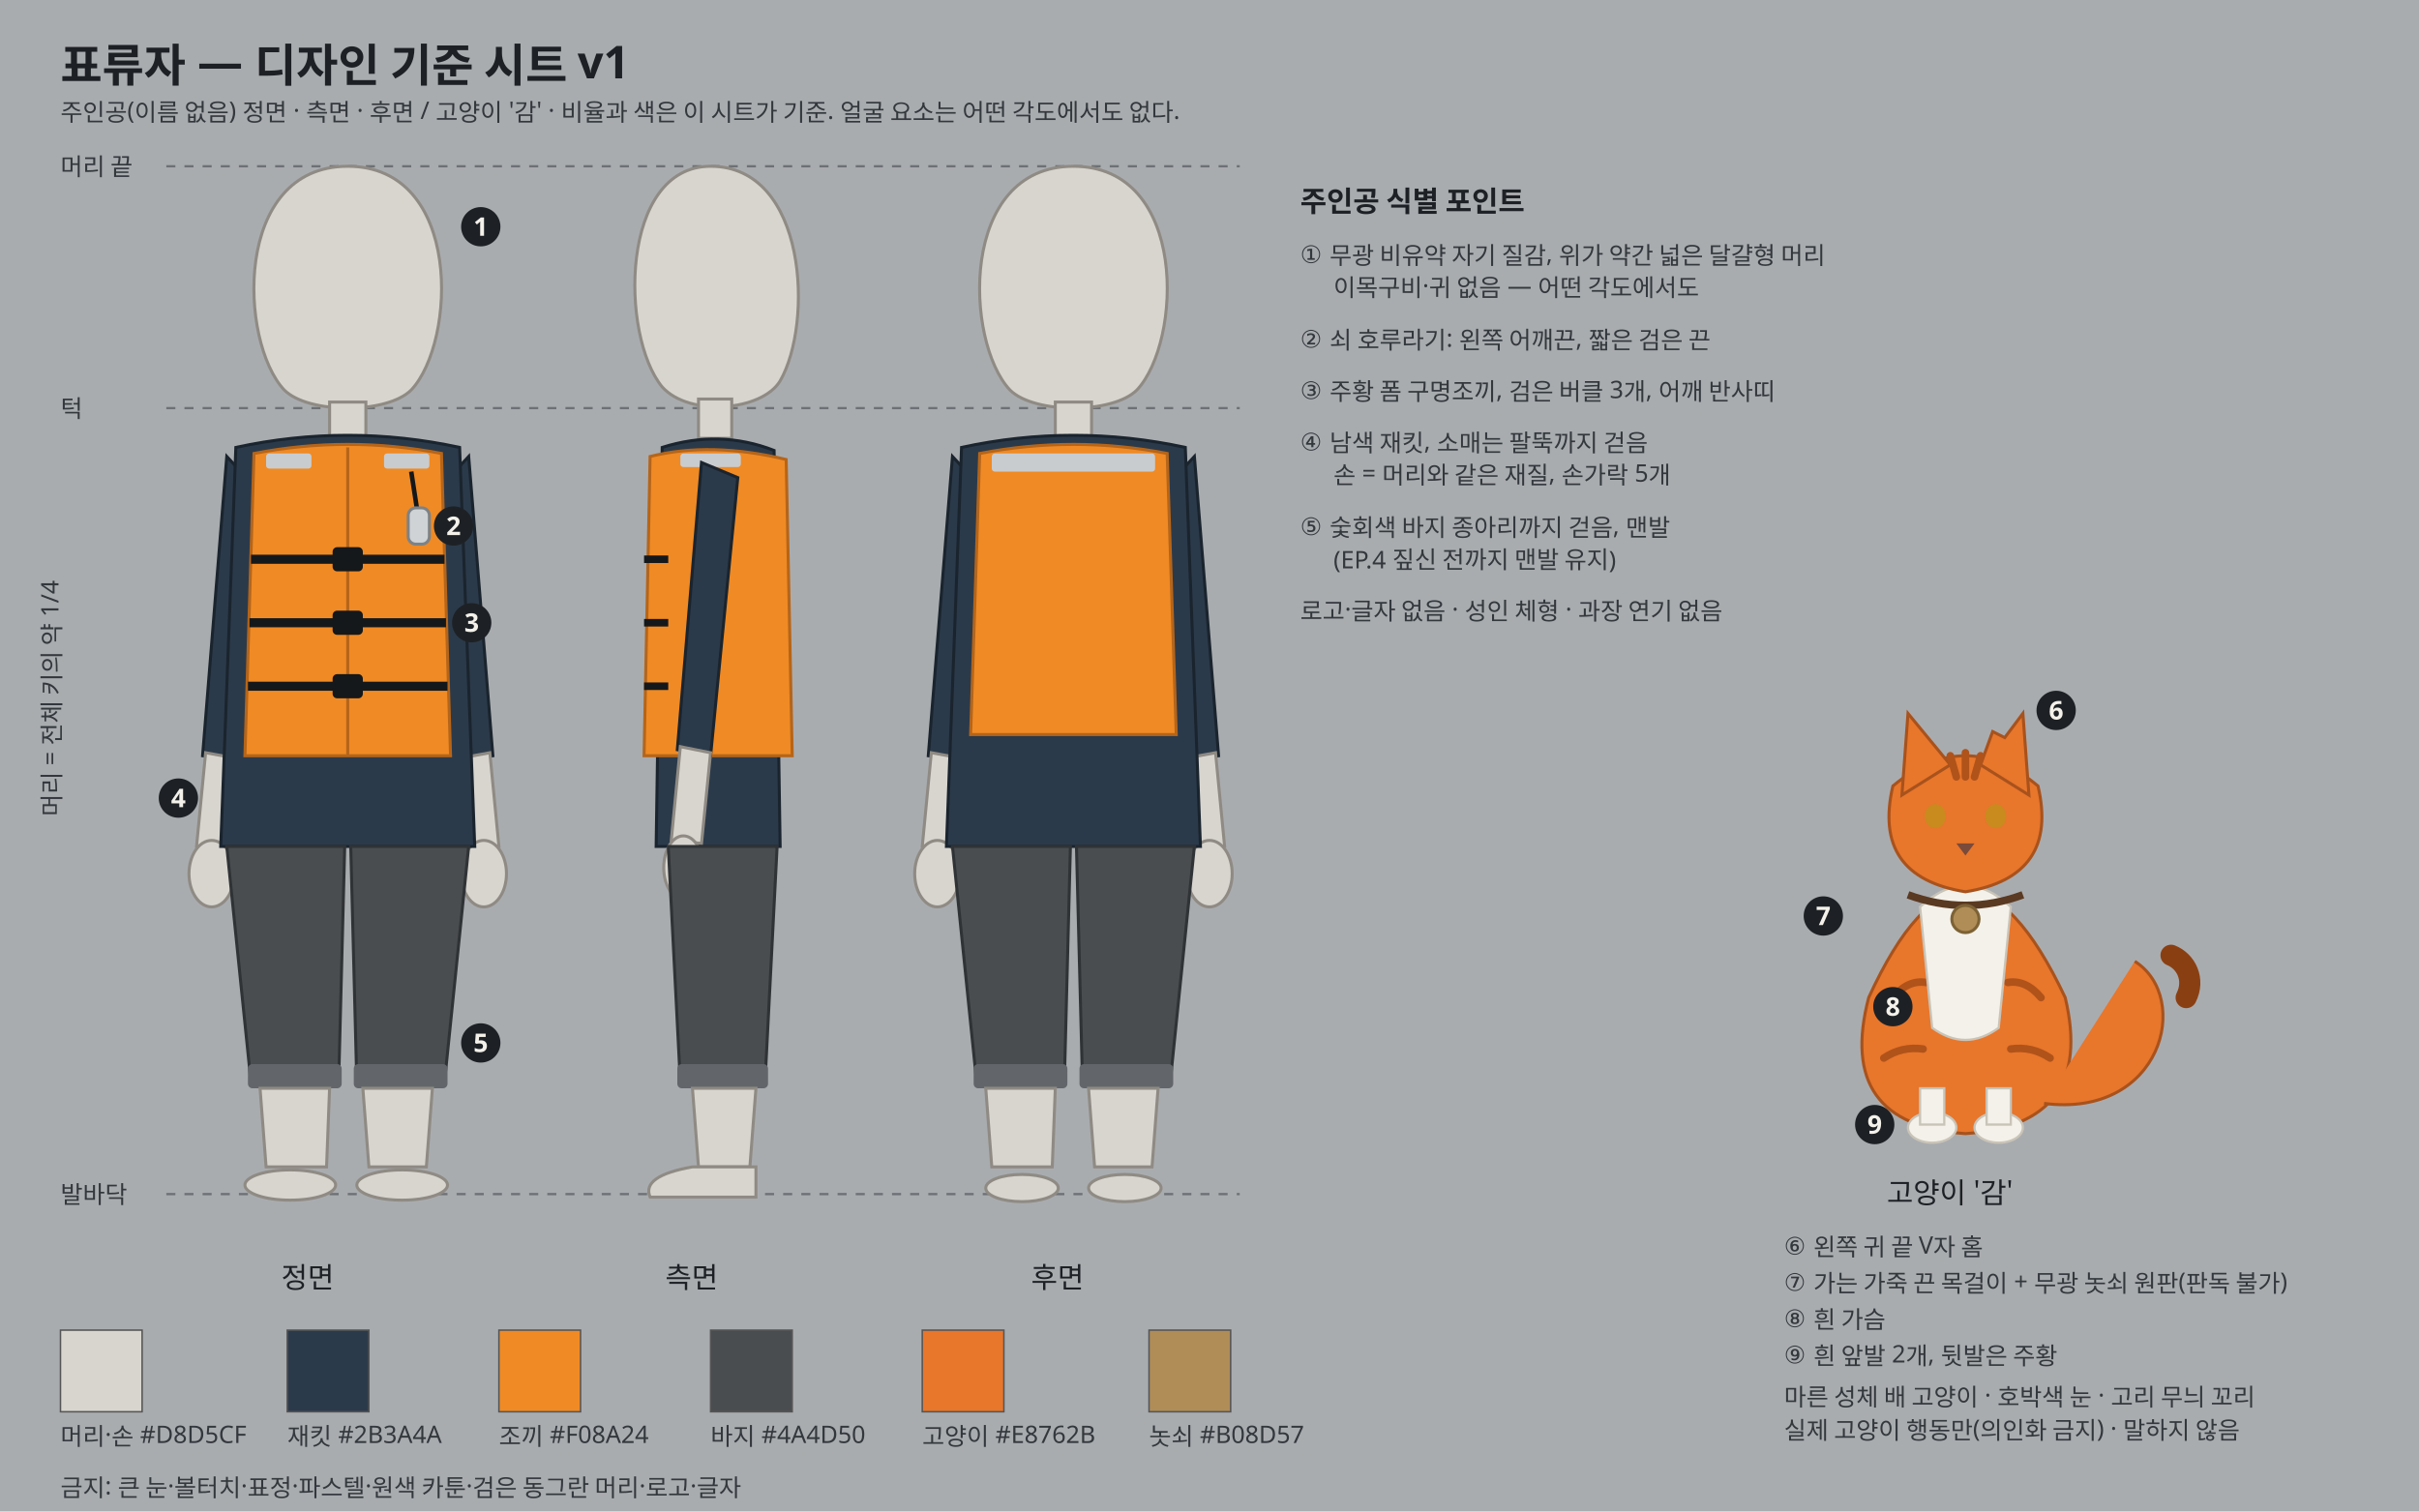
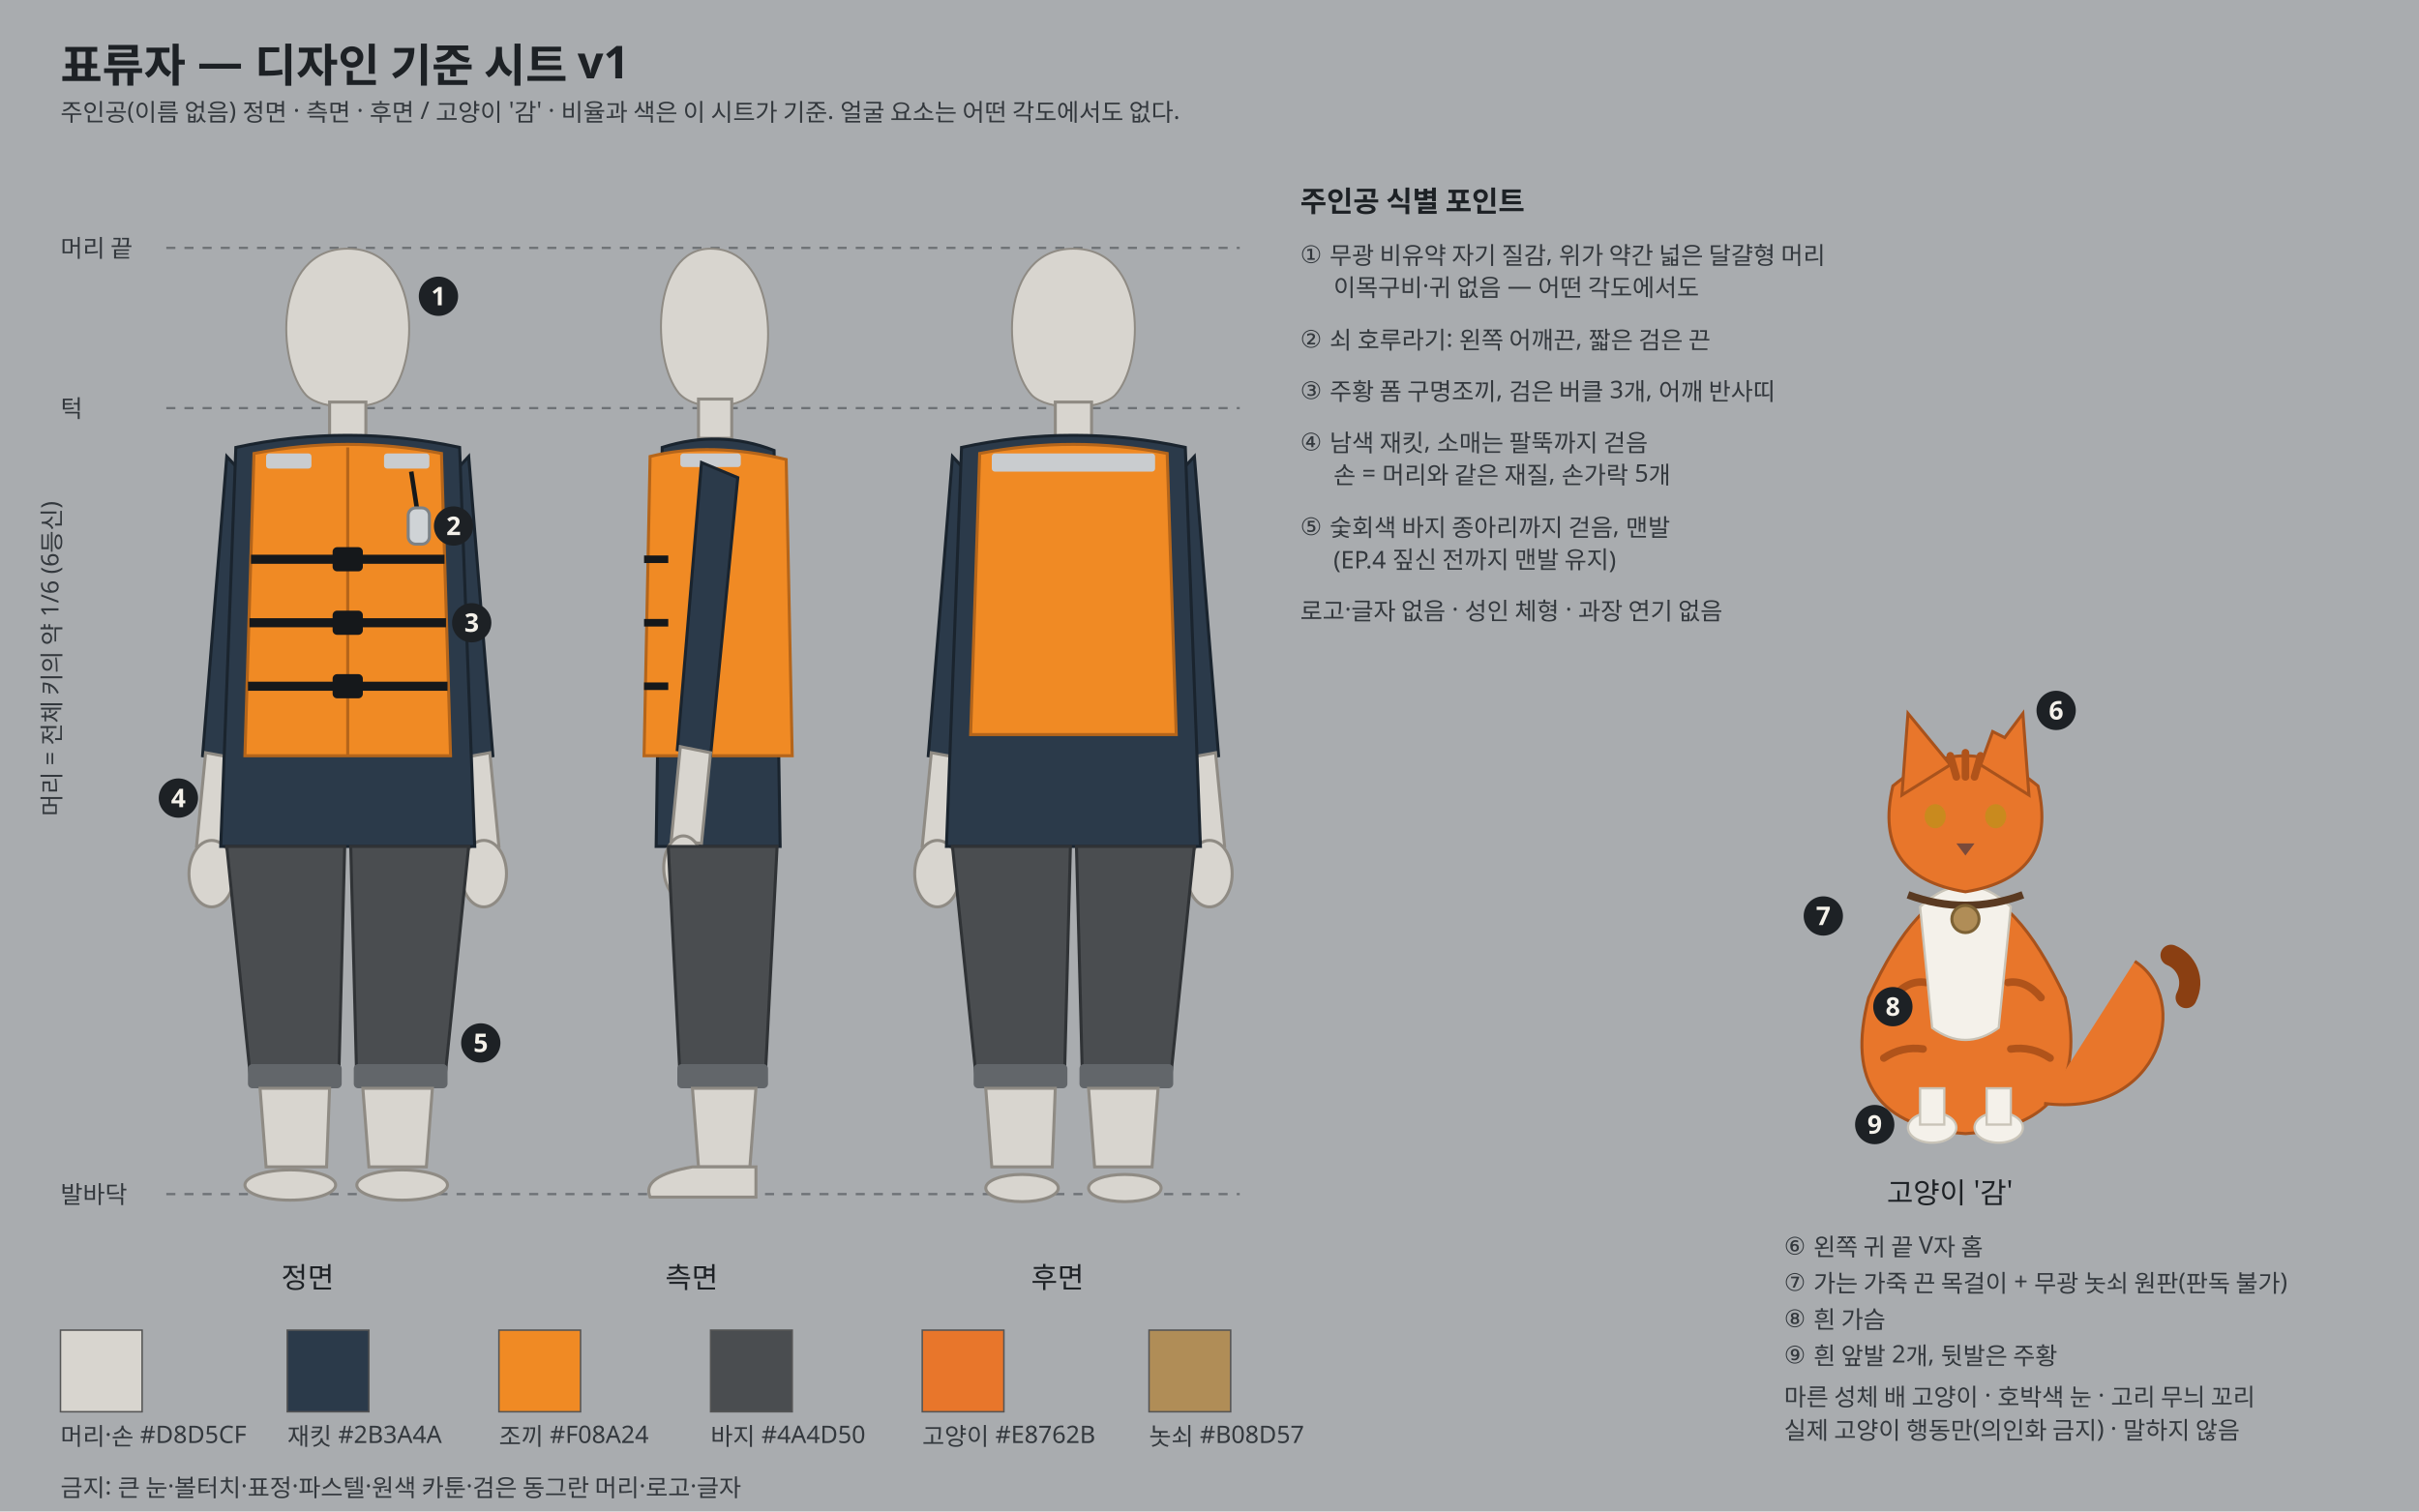
<svg xmlns="http://www.w3.org/2000/svg" width="1600" height="1000" viewBox="0 0 1600 1000">
  <defs>
    <style>
      text { font-family: Pretendard, 'Noto Sans KR', 'WenQuanYi Zen Hei', sans-serif; fill: #1d2125; }
      .t  { font-size: 30px; font-weight: 700; }
      .n  { font-size: 19px; }
      .s  { font-size: 16px; fill: #33383d; }
      .ld { stroke: #1d2125; stroke-width: 1.5; fill: none; }
      .por { fill: #D8D5CF; stroke: #8f8b84; stroke-width: 2; }
      .jkt { fill: #2B3A4A; stroke: #1a242e; stroke-width: 2; }
      .vst { fill: #F08A24; stroke: #b5651a; stroke-width: 2; }
      .trs { fill: #4A4D50; stroke: #303336; stroke-width: 2; }
      .cuf { fill: #62666a; }
      .ref { fill: #C9CCCF; }
      .cat { fill: #E8762B; stroke: #a8521c; stroke-width: 2; }
      .wht { fill: #F4F1EA; stroke: #c9c4b8; stroke-width: 1.5; }
      .str { stroke: #b0531a; stroke-width: 5; stroke-linecap: round; fill: none; }
    </style>
  </defs>
  <rect width="1600" height="1000" fill="#A9ACAF" />
  <text class="t" x="40" y="54">표류자 — 디자인 기준 시트 v1</text>
  <text class="s" x="40" y="80">주인공(이름 없음) 정면 · 측면 · 후면 / 고양이 '감' · 비율과 색은 이 시트가 기준. 얼굴 요소는 어떤 각도에서도 없다.</text>
  <g stroke="#6d7175" stroke-dasharray="6 6" stroke-width="1.5">
-     <line x1="110" y1="110" x2="820" y2="110" />
+     <line x1="110" y1="164" x2="820" y2="164" />
    <line x1="110" y1="270" x2="820" y2="270" />
    <line x1="110" y1="790" x2="820" y2="790" />
  </g>
-   <text class="s" x="40" y="116">머리 끝</text>
+   <text class="s" x="40" y="170">머리 끝</text>
  <text class="s" x="40" y="276">턱</text>
  <text class="s" x="40" y="796">발바닥</text>
-   <text class="s" x="40" y="540" transform="rotate(-90 40 540)">머리 = 전체 키의 약 1/4</text>
+   <text class="s" x="40" y="540" transform="rotate(-90 40 540)">머리 = 전체 키의 약 1/6 (6등신)</text>
  <g id="P_front">
-     <path class="por" d="M230,110 C306,110 302,226 272,258 C256,274 204,274 188,258 C158,226 154,110 230,110 Z" />
+     <path class="por" transform="translate(230,268) scale(0.655) translate(-230,-268)" d="M230,110 C306,110 302,226 272,258 C256,274 204,274 188,258 C158,226 154,110 230,110 Z" />
    <rect class="por" x="218" y="266" width="24" height="24" />
    <path class="jkt" d="M150,302 L134,500 L158,504 L176,330 Z" />
    <path class="jkt" d="M310,302 L326,500 L302,504 L284,330 Z" />
    <path class="por" d="M136,498 L130,560 L150,562 L158,502 Z" />
    <path class="por" d="M324,498 L330,560 L310,562 L302,502 Z" />
    <ellipse class="por" cx="140" cy="578" rx="15" ry="22" />
    <ellipse class="por" cx="320" cy="578" rx="15" ry="22" />
    <path class="jkt" d="M156,296 Q230,280 304,296 L314,560 L146,560 Z" />
    <path class="vst" d="M168,300 Q230,288 292,300 L298,500 L162,500 Z" />
    <line x1="230" y1="296" x2="230" y2="500" stroke="#b5651a" stroke-width="2" />
    <rect class="ref" x="176" y="300" width="30" height="10" rx="2" />
    <rect class="ref" x="254" y="300" width="30" height="10" rx="2" />
    <g stroke="#15181b" stroke-width="6">
      <line x1="166" y1="370" x2="294" y2="370" />
      <line x1="165" y1="412" x2="295" y2="412" />
      <line x1="164" y1="454" x2="296" y2="454" />
    </g>
    <g fill="#15181b">
      <rect x="220" y="362" width="20" height="16" rx="3" />
      <rect x="220" y="404" width="20" height="16" rx="3" />
      <rect x="220" y="446" width="20" height="16" rx="3" />
    </g>
    <path d="M272,312 L276,338" stroke="#15181b" stroke-width="3" />
    <rect x="270" y="336" width="14" height="24" rx="5" fill="#cfd3d6" stroke="#7d8286" stroke-width="2" />
    <path class="trs" d="M150,560 L228,560 L224,716 L166,716 Z" />
    <path class="trs" d="M232,560 L310,560 L294,716 L236,716 Z" />
    <rect class="cuf" x="164" y="704" width="62" height="16" rx="3" />
    <rect class="cuf" x="234" y="704" width="62" height="16" rx="3" />
    <path class="por" d="M172,720 L218,720 L216,772 L176,772 Z" />
    <path class="por" d="M240,720 L286,720 L282,772 L244,772 Z" />
    <ellipse class="por" cx="192" cy="784" rx="30" ry="10" />
    <ellipse class="por" cx="266" cy="784" rx="30" ry="10" />
    <text class="n" x="186" y="852">정면</text>
  </g>
  <g id="P_side" transform="translate(-90,0)">
-     <path class="por" d="M560,110 C624,110 628,214 606,252 C594,272 546,276 528,256 C500,222 500,110 560,110 Z" />
+     <path class="por" transform="translate(560,268) scale(0.655) translate(-560,-268)" d="M560,110 C624,110 628,214 606,252 C594,272 546,276 528,256 C500,222 500,110 560,110 Z" />
    <rect class="por" x="552" y="264" width="22" height="26" />
    <path class="jkt" d="M528,296 Q566,284 602,298 L606,560 L524,560 Z" />
    <path class="vst" d="M520,302 Q560,292 610,304 L614,500 L516,500 Z" />
    <rect class="ref" x="540" y="300" width="40" height="9" rx="2" />
    <g stroke="#15181b" stroke-width="5">
      <line x1="516" y1="370" x2="532" y2="370" />
      <line x1="516" y1="412" x2="532" y2="412" />
      <line x1="516" y1="454" x2="532" y2="454" />
    </g>
    <path class="jkt" d="M554,306 L538,496 L560,500 L578,316 Z" />
    <path class="por" d="M540,494 L534,556 L554,558 L560,498 Z" />
    <ellipse class="por" cx="542" cy="574" rx="13" ry="21" />
    <path class="trs" d="M532,560 L604,560 L596,716 L540,716 Z" />
    <rect class="cuf" x="538" y="704" width="60" height="16" rx="3" />
    <path class="por" d="M548,720 L590,720 L586,772 L552,772 Z" />
    <path class="por" d="M548,772 L590,772 L590,792 L520,792 Q514,778 548,772 Z" />
    <text class="n" x="530" y="852">측면</text>
  </g>
  <g id="P_back" transform="translate(-170,0)">
-     <path class="por" d="M880,110 C956,110 952,226 922,258 C906,274 854,274 838,258 C808,226 804,110 880,110 Z" />
+     <path class="por" transform="translate(880,268) scale(0.655) translate(-880,-268)" d="M880,110 C956,110 952,226 922,258 C906,274 854,274 838,258 C808,226 804,110 880,110 Z" />
    <rect class="por" x="868" y="266" width="24" height="24" />
    <path class="jkt" d="M800,302 L784,500 L808,504 L826,330 Z" />
    <path class="jkt" d="M960,302 L976,500 L952,504 L934,330 Z" />
    <path class="por" d="M786,498 L780,560 L800,562 L808,502 Z" />
    <path class="por" d="M974,498 L980,560 L960,562 L952,502 Z" />
    <ellipse class="por" cx="790" cy="578" rx="15" ry="22" />
    <ellipse class="por" cx="970" cy="578" rx="15" ry="22" />
    <path class="jkt" d="M806,296 Q880,280 954,296 L964,560 L796,560 Z" />
    <path class="vst" d="M818,300 Q880,288 942,300 L948,486 L812,486 Z" />
    <rect class="ref" x="826" y="300" width="108" height="12" rx="2" />
    <path class="trs" d="M800,560 L878,560 L874,716 L816,716 Z" />
    <path class="trs" d="M882,560 L960,560 L944,716 L886,716 Z" />
    <rect class="cuf" x="814" y="704" width="62" height="16" rx="3" />
    <rect class="cuf" x="884" y="704" width="62" height="16" rx="3" />
    <path class="por" d="M822,720 L868,720 L866,772 L826,772 Z" />
    <path class="por" d="M890,720 L936,720 L932,772 L894,772 Z" />
    <ellipse class="por" cx="846" cy="786" rx="24" ry="9" />
    <ellipse class="por" cx="914" cy="786" rx="24" ry="9" />
    <text class="n" x="852" y="852">후면</text>
  </g>
  <g>
    <g>
-       <circle cx="318" cy="150" r="13" fill="#1d2125" />
-       <text x="318" y="156" text-anchor="middle" style="fill:#F4F1EA;font-size:17px;font-weight:700">1</text>
+       <circle cx="290" cy="196" r="13" fill="#1d2125" />
+       <text x="290" y="202" text-anchor="middle" style="fill:#F4F1EA;font-size:17px;font-weight:700">1</text>
    </g>
    <g>
      <circle cx="300" cy="348" r="13" fill="#1d2125" />
      <text x="300" y="354" text-anchor="middle" style="fill:#F4F1EA;font-size:17px;font-weight:700">2</text>
    </g>
    <g>
      <circle cx="312" cy="412" r="13" fill="#1d2125" />
      <text x="312" y="418" text-anchor="middle" style="fill:#F4F1EA;font-size:17px;font-weight:700">3</text>
    </g>
    <g>
      <circle cx="118" cy="528" r="13" fill="#1d2125" />
      <text x="118" y="534" text-anchor="middle" style="fill:#F4F1EA;font-size:17px;font-weight:700">4</text>
    </g>
    <g>
      <circle cx="318" cy="690" r="13" fill="#1d2125" />
      <text x="318" y="696" text-anchor="middle" style="fill:#F4F1EA;font-size:17px;font-weight:700">5</text>
    </g>
  </g>
  <g transform="translate(860,140)">
    <text class="n" x="0" y="0" style="font-weight:700">주인공 식별 포인트</text>
    <text class="s" x="0" y="34">① 무광 비유약 자기 질감, 위가 약간 넓은 달걀형 머리</text>
    <text class="s" x="22" y="56">이목구비·귀 없음 — 어떤 각도에서도</text>
    <text class="s" x="0" y="90">② 쇠 호루라기: 왼쪽 어깨끈, 짧은 검은 끈</text>
    <text class="s" x="0" y="124">③ 주황 폼 구명조끼, 검은 버클 3개, 어깨 반사띠</text>
    <text class="s" x="0" y="158">④ 남색 재킷, 소매는 팔뚝까지 걷음</text>
    <text class="s" x="22" y="180">손 = 머리와 같은 재질, 손가락 5개</text>
    <text class="s" x="0" y="214">⑤ 숯회색 바지 종아리까지 걷음, 맨발</text>
    <text class="s" x="22" y="236">(EP.4 짚신 전까지 맨발 유지)</text>
    <text class="s" x="0" y="270">로고·글자 없음 · 성인 체형 · 과장 연기 없음</text>
  </g>
  <g id="C" transform="translate(0,-40)">
    <path class="cat" d="M1236,700 Q1300,560 1366,700 Q1386,784 1300,790 Q1214,784 1236,700 Z" />
    <path class="cat" d="M1352,770 C1430,780 1450,700 1412,676" stroke-width="16" fill="none" stroke="#E8762B" />
    <path d="M1446,700 C1452,688 1446,676 1436,672" stroke="#8a3f12" stroke-width="14" fill="none" stroke-linecap="round" />
    <g class="str">
      <path d="M1252,700 q10,-12 22,-10" />
      <path d="M1350,700 q-10,-12 -22,-10" />
      <path d="M1246,740 q12,-8 26,-6" />
      <path d="M1356,740 q-12,-8 -26,-6" />
    </g>
    <path class="wht" d="M1270,640 Q1300,612 1330,640 L1322,720 Q1300,736 1278,720 Z" />
    <ellipse class="wht" cx="1278" cy="786" rx="16" ry="10" />
    <ellipse class="wht" cx="1322" cy="786" rx="16" ry="10" />
    <path class="wht" d="M1270,760 L1286,760 L1286,784 L1270,784 Z" stroke="none" />
    <path class="wht" d="M1314,760 L1330,760 L1330,784 L1314,784 Z" stroke="none" />
    <path class="cat" d="M1252,560 Q1300,520 1348,560 Q1362,620 1300,630 Q1238,620 1252,560 Z" />
    <path class="cat" d="M1258,566 L1262,512 L1290,546 Z" />
    <path class="cat" d="M1342,566 L1338,512 L1326,528 L1318,524 L1310,546 Z" />
    <g class="str">
      <path d="M1290,540 l4,14" />
      <path d="M1300,538 l0,16" />
      <path d="M1310,540 l-4,14" />
    </g>
    <ellipse cx="1280" cy="580" rx="7" ry="8" fill="#C98A1E" />
    <ellipse cx="1320" cy="580" rx="7" ry="8" fill="#C98A1E" />
    <path d="M1294,598 L1306,598 L1300,606 Z" fill="#7a4a3a" />
    <path d="M1262,632 Q1300,646 1338,632" stroke="#5A3A22" stroke-width="5" fill="none" />
    <circle cx="1300" cy="648" r="9" fill="#B08D57" stroke="#7d6235" stroke-width="2" />
    <text class="n" x="1248" y="836">고양이 '감'</text>
  </g>
  <g>
    <g>
      <circle cx="1360" cy="470" r="13" fill="#1d2125" />
      <text x="1360" y="476" text-anchor="middle" style="fill:#F4F1EA;font-size:17px;font-weight:700">6</text>
    </g>
    <g>
      <circle cx="1206" cy="606" r="13" fill="#1d2125" />
      <text x="1206" y="612" text-anchor="middle" style="fill:#F4F1EA;font-size:17px;font-weight:700">7</text>
    </g>
    <g>
      <circle cx="1252" cy="666" r="13" fill="#1d2125" />
      <text x="1252" y="672" text-anchor="middle" style="fill:#F4F1EA;font-size:17px;font-weight:700">8</text>
    </g>
    <g>
      <circle cx="1240" cy="744" r="13" fill="#1d2125" />
      <text x="1240" y="750" text-anchor="middle" style="fill:#F4F1EA;font-size:17px;font-weight:700">9</text>
    </g>
  </g>
  <g transform="translate(1180,830)">
    <text class="s" x="0" y="0">⑥ 왼쪽 귀 끝 V자 홈</text>
    <text class="s" x="0" y="24">⑦ 가는 가죽 끈 목걸이 + 무광 놋쇠 원판(판독 불가)</text>
    <text class="s" x="0" y="48">⑧ 흰 가슴</text>
    <text class="s" x="0" y="72">⑨ 흰 앞발 2개, 뒷발은 주황</text>
    <text class="s" x="0" y="100">마른 성체 배 고양이 · 호박색 눈 · 고리 무늬 꼬리</text>
    <text class="s" x="0" y="122">실제 고양이 행동만(의인화 금지) · 말하지 않음</text>
  </g>
  <g transform="translate(40,880)">
    <rect x="0" y="0" width="54" height="54" fill="#D8D5CF" stroke="#555" />
    <text class="s" x="0" y="76">머리·손 #D8D5CF</text>
    <rect x="150" y="0" width="54" height="54" fill="#2B3A4A" stroke="#555" />
    <text class="s" x="150" y="76">재킷 #2B3A4A</text>
    <rect x="290" y="0" width="54" height="54" fill="#F08A24" stroke="#555" />
    <text class="s" x="290" y="76">조끼 #F08A24</text>
    <rect x="430" y="0" width="54" height="54" fill="#4A4D50" stroke="#555" />
    <text class="s" x="430" y="76">바지 #4A4D50</text>
    <rect x="570" y="0" width="54" height="54" fill="#E8762B" stroke="#555" />
    <text class="s" x="570" y="76">고양이 #E8762B</text>
    <rect x="720" y="0" width="54" height="54" fill="#B08D57" stroke="#555" />
    <text class="s" x="720" y="76">놋쇠 #B08D57</text>
  </g>
  <text class="s" x="40" y="990">금지: 큰 눈·볼터치·표정·파스텔·원색 카툰·검은 동그란 머리·로고·글자</text>
</svg>
